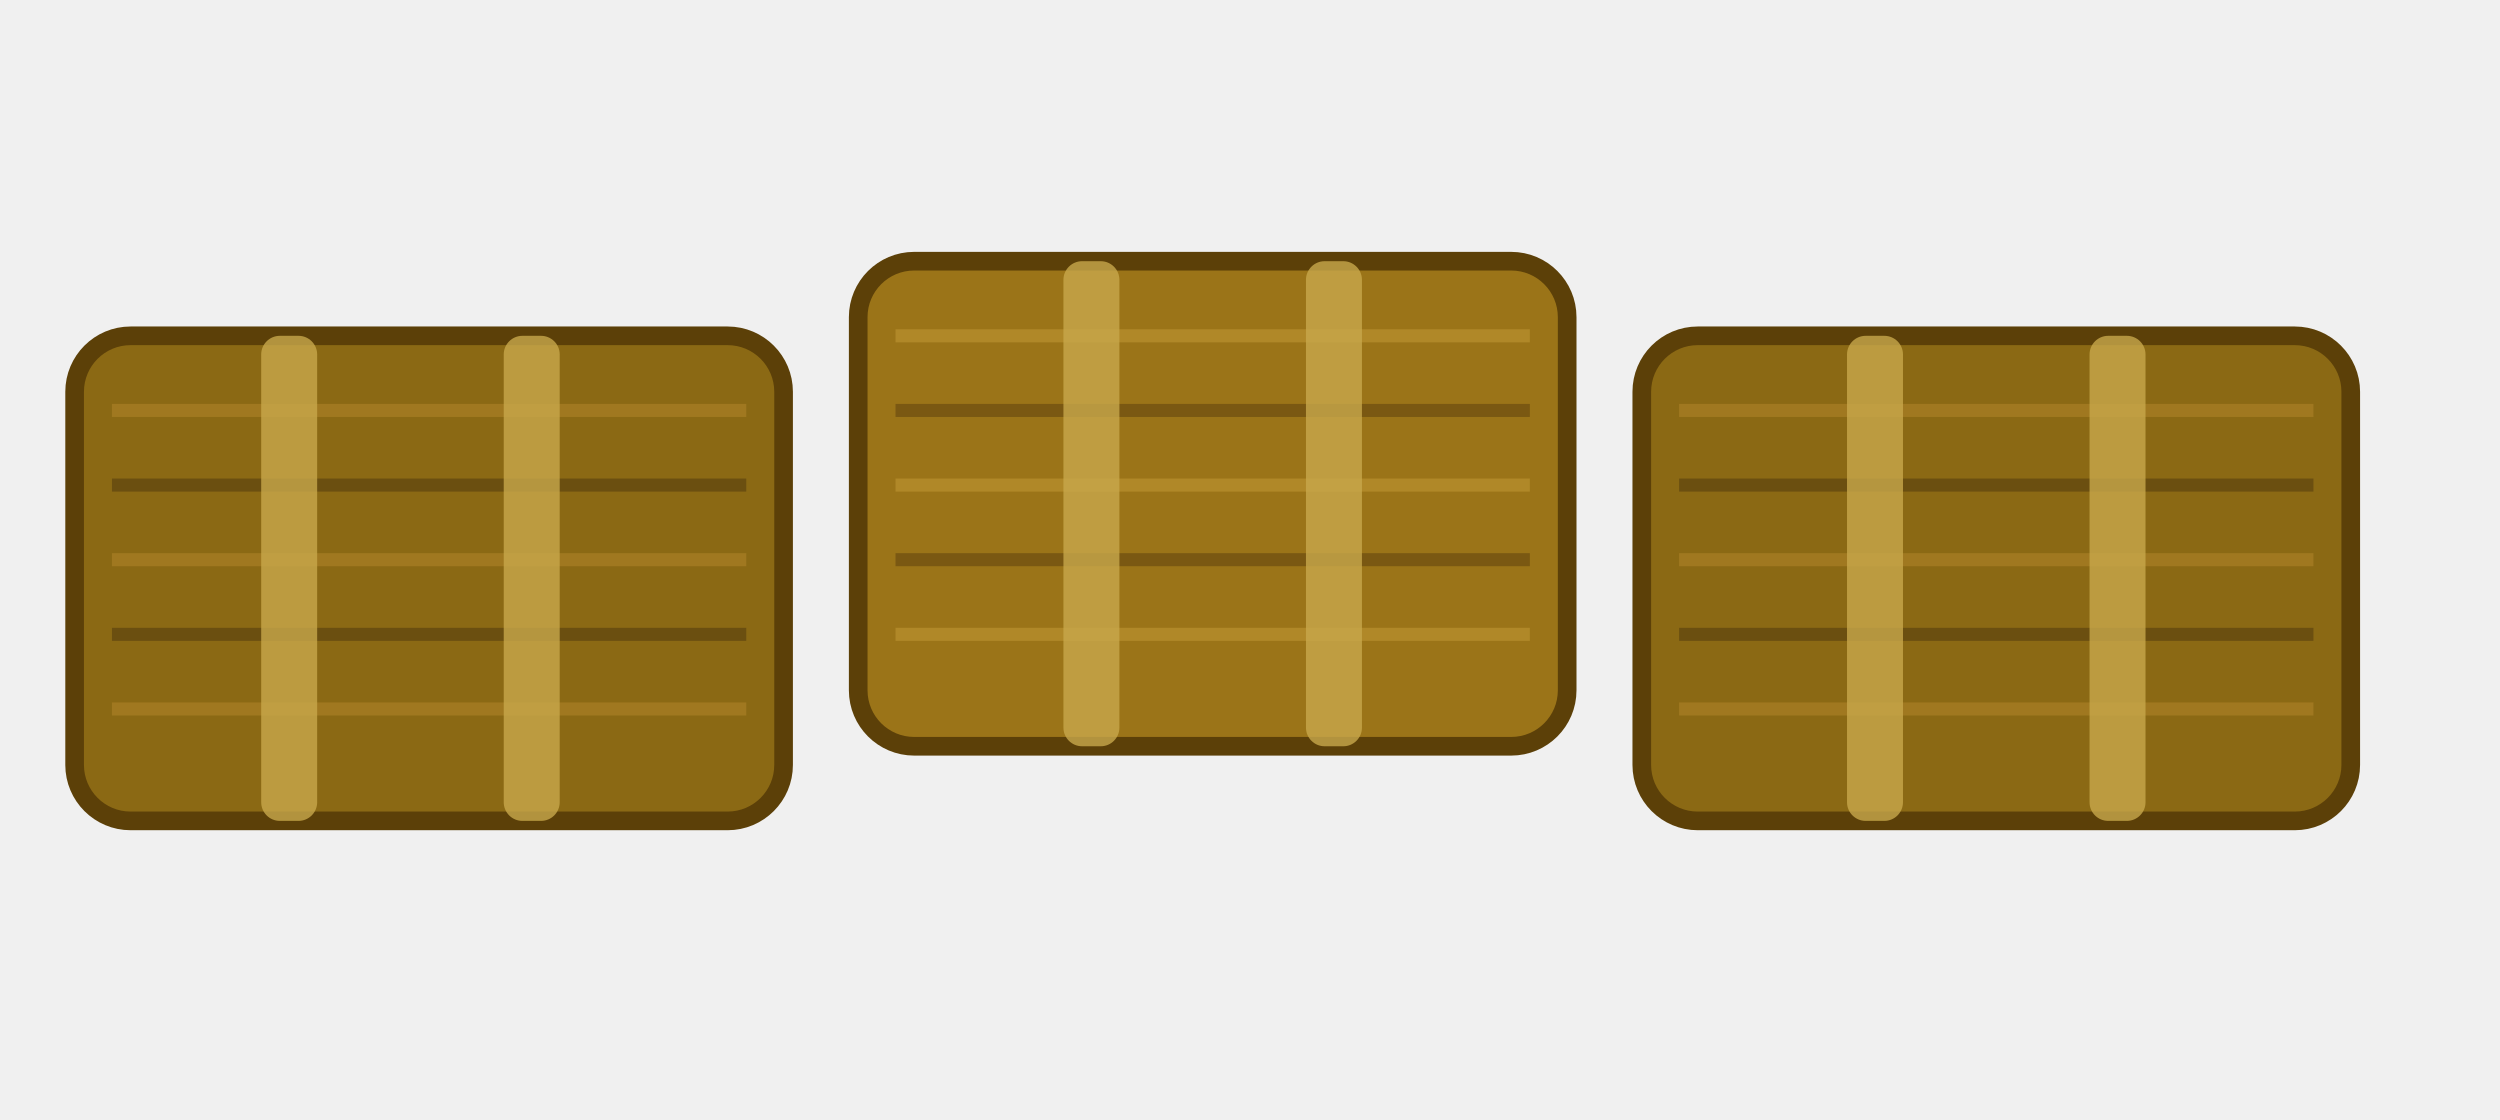
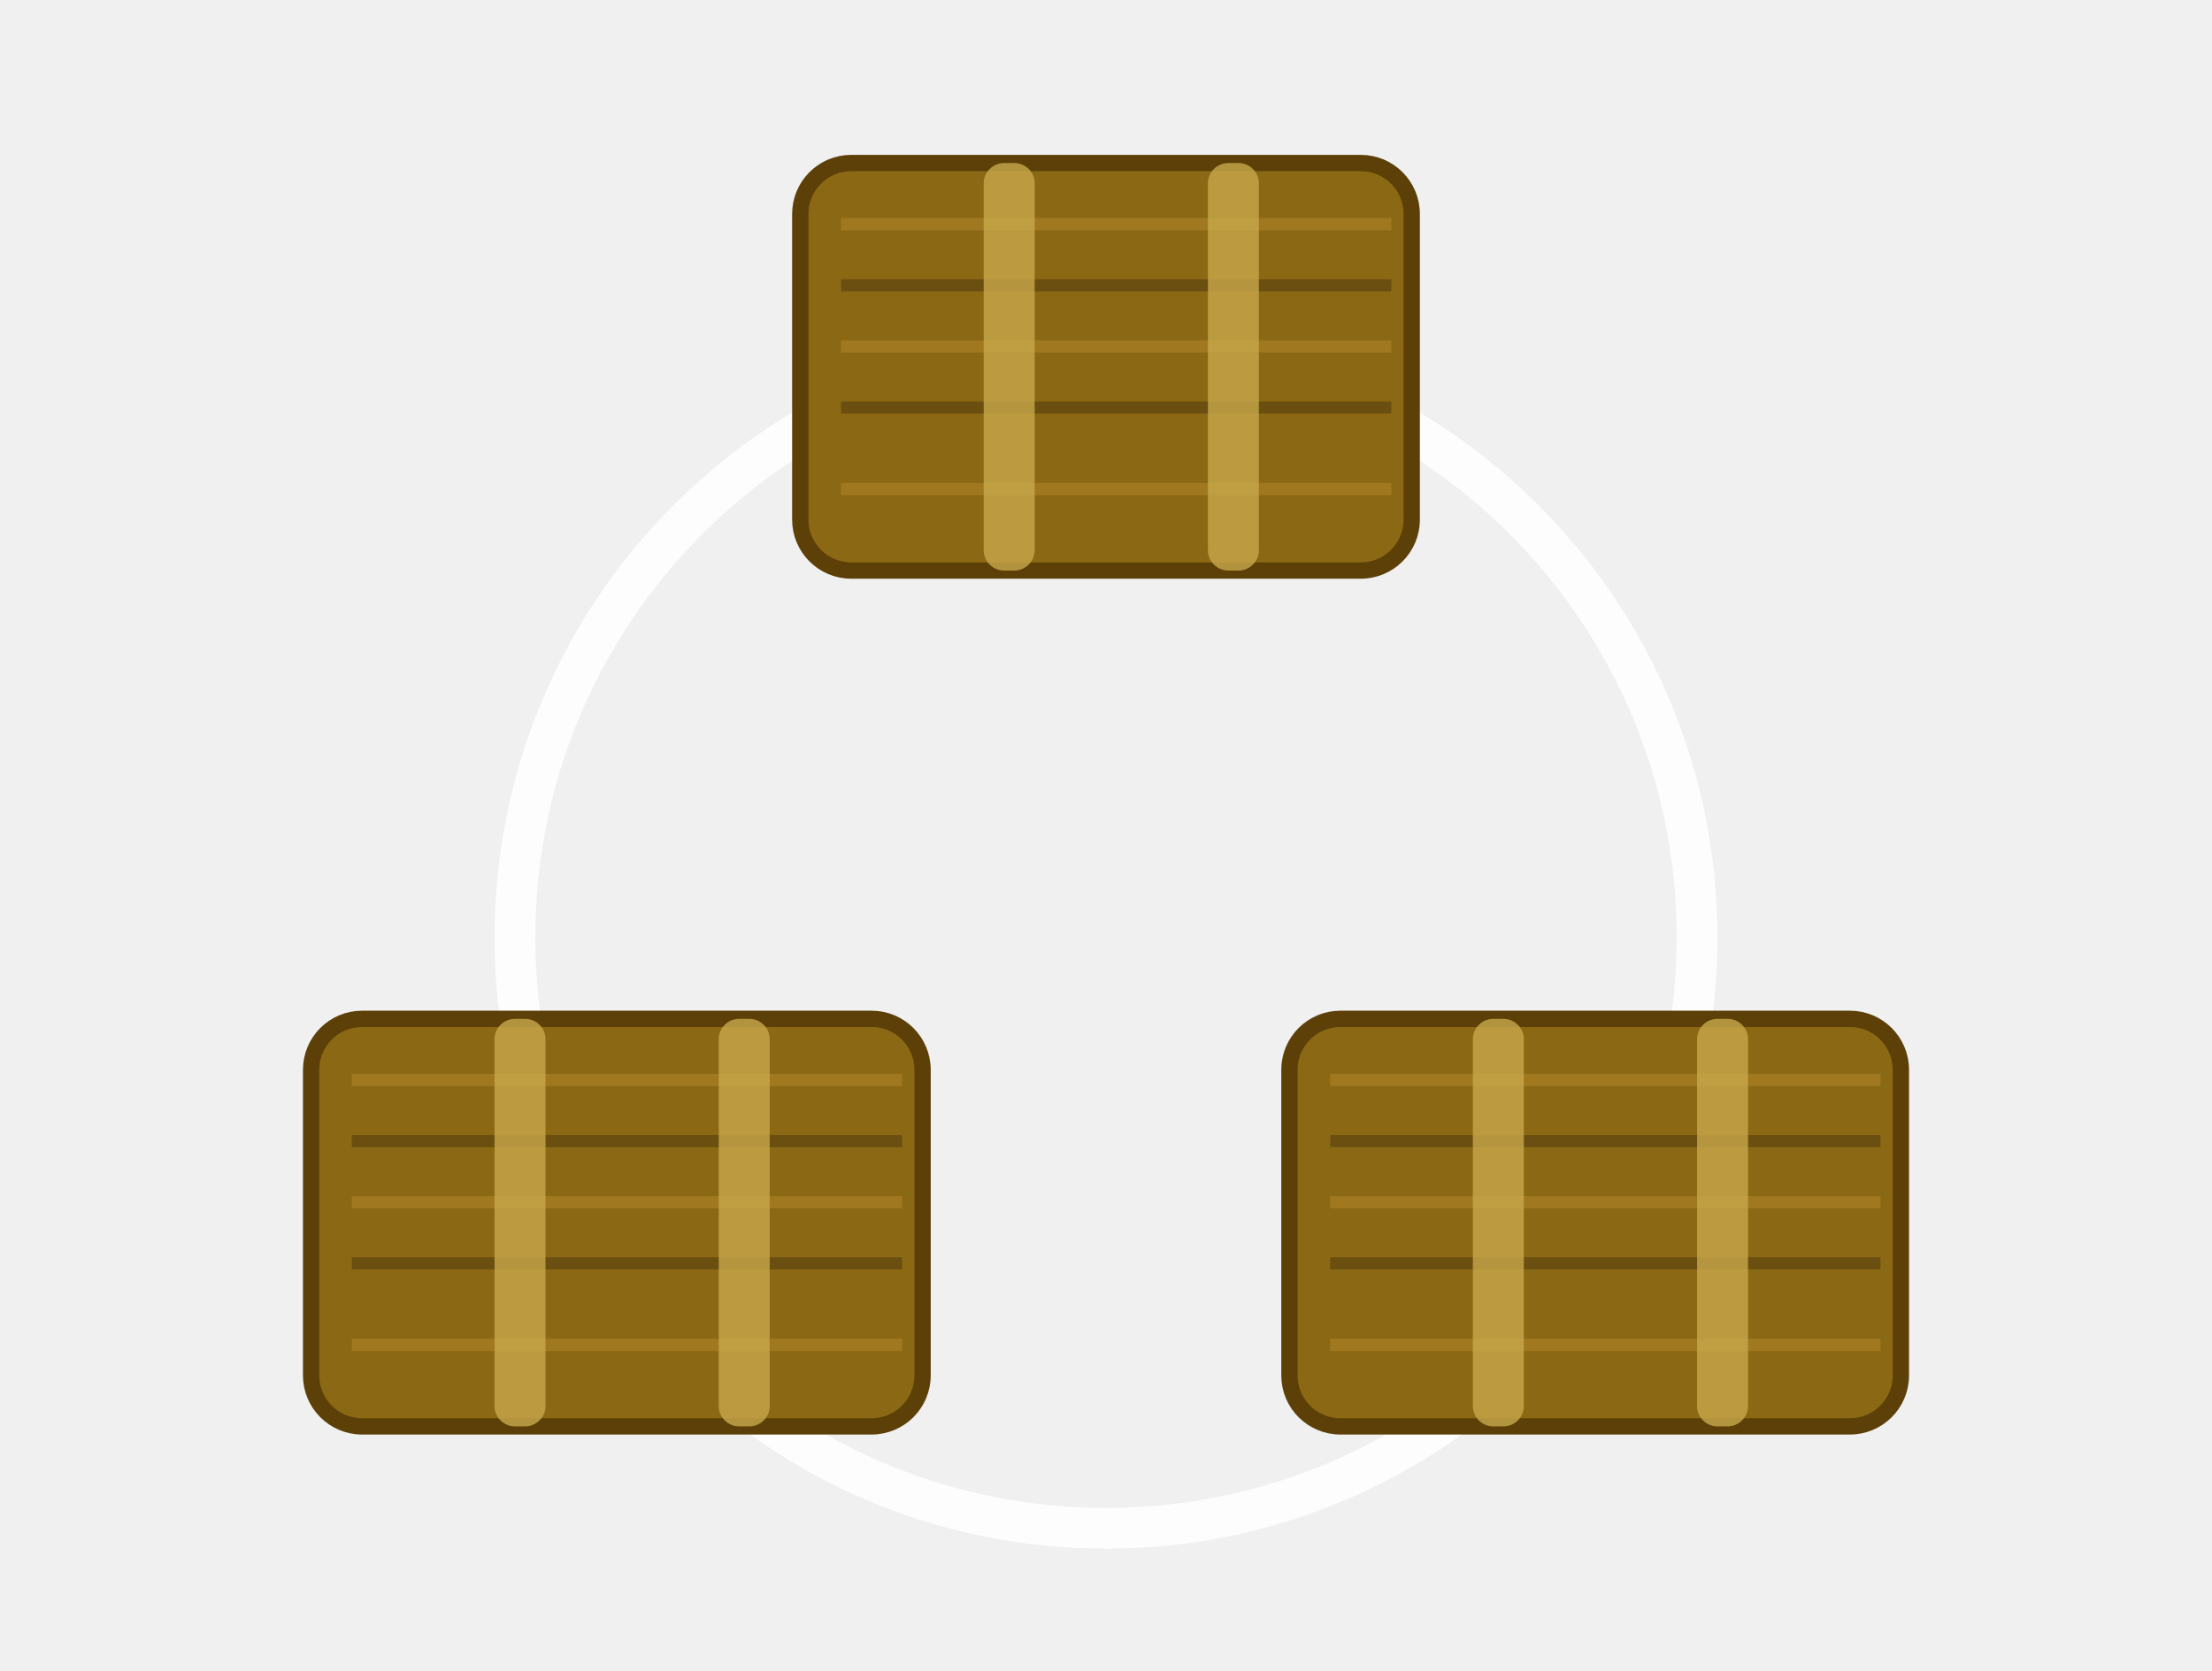
- <svg xmlns="http://www.w3.org/2000/svg" viewBox="0 0 134 60" width="134" height="60">
-   <rect x="4" y="18" width="38" height="26" rx="3" fill="#8B6914" />
-   <rect x="4" y="18" width="38" height="26" rx="3" fill="none" stroke="#5C4008" stroke-width="1" />
-   <line x1="6" y1="22" x2="40" y2="22" stroke="#A07820" stroke-width="0.7" />
-   <line x1="6" y1="26" x2="40" y2="26" stroke="#6B4F10" stroke-width="0.7" />
-   <line x1="6" y1="30" x2="40" y2="30" stroke="#A07820" stroke-width="0.7" />
-   <line x1="6" y1="34" x2="40" y2="34" stroke="#6B4F10" stroke-width="0.7" />
-   <line x1="6" y1="38" x2="40" y2="38" stroke="#A07820" stroke-width="0.7" />
-   <rect x="14" y="18" width="3" height="26" rx="1" fill="#C8A84B" opacity="0.8" />
-   <rect x="27" y="18" width="3" height="26" rx="1" fill="#C8A84B" opacity="0.8" />
-   <rect x="46" y="14" width="38" height="26" rx="3" fill="#9B7418" />
-   <rect x="46" y="14" width="38" height="26" rx="3" fill="none" stroke="#5C4008" stroke-width="1" />
-   <line x1="48" y1="18" x2="82" y2="18" stroke="#B08828" stroke-width="0.7" />
-   <line x1="48" y1="22" x2="82" y2="22" stroke="#7A5812" stroke-width="0.7" />
-   <line x1="48" y1="26" x2="82" y2="26" stroke="#B08828" stroke-width="0.7" />
-   <line x1="48" y1="30" x2="82" y2="30" stroke="#7A5812" stroke-width="0.7" />
-   <line x1="48" y1="34" x2="82" y2="34" stroke="#B08828" stroke-width="0.7" />
-   <rect x="57" y="14" width="3" height="26" rx="1" fill="#C8A84B" opacity="0.8" />
-   <rect x="70" y="14" width="3" height="26" rx="1" fill="#C8A84B" opacity="0.8" />
-   <rect x="88" y="18" width="38" height="26" rx="3" fill="#8B6914" />
-   <rect x="88" y="18" width="38" height="26" rx="3" fill="none" stroke="#5C4008" stroke-width="1" />
-   <line x1="90" y1="22" x2="124" y2="22" stroke="#A07820" stroke-width="0.7" />
-   <line x1="90" y1="26" x2="124" y2="26" stroke="#6B4F10" stroke-width="0.7" />
-   <line x1="90" y1="30" x2="124" y2="30" stroke="#A07820" stroke-width="0.7" />
-   <line x1="90" y1="34" x2="124" y2="34" stroke="#6B4F10" stroke-width="0.7" />
-   <line x1="90" y1="38" x2="124" y2="38" stroke="#A07820" stroke-width="0.7" />
-   <rect x="99" y="18" width="3" height="26" rx="1" fill="#C8A84B" opacity="0.8" />
-   <rect x="112" y="18" width="3" height="26" rx="1" fill="#C8A84B" opacity="0.8" />
+ <svg xmlns="http://www.w3.org/2000/svg" viewBox="0 0 108 82" width="90" height="68">
+   <circle cx="54" cy="46" r="29" fill="none" stroke="#ffffff" stroke-width="2" opacity="0.85" />
+   <rect x="39" y="8" width="30" height="20" rx="2.5" fill="#8B6914" />
+   <rect x="39" y="8" width="30" height="20" rx="2.5" fill="none" stroke="#5C4008" stroke-width="0.8" />
+   <line x1="41" y1="11" x2="68" y2="11" stroke="#A07820" stroke-width="0.6" />
+   <line x1="41" y1="14" x2="68" y2="14" stroke="#6B4F10" stroke-width="0.6" />
+   <line x1="41" y1="17" x2="68" y2="17" stroke="#A07820" stroke-width="0.6" />
+   <line x1="41" y1="20" x2="68" y2="20" stroke="#6B4F10" stroke-width="0.6" />
+   <line x1="41" y1="24" x2="68" y2="24" stroke="#A07820" stroke-width="0.6" />
+   <rect x="48" y="8" width="2.5" height="20" rx="1" fill="#C8A84B" opacity="0.8" />
+   <rect x="59" y="8" width="2.5" height="20" rx="1" fill="#C8A84B" opacity="0.8" />
+   <rect x="15" y="50" width="30" height="20" rx="2.5" fill="#8B6914" />
+   <rect x="15" y="50" width="30" height="20" rx="2.5" fill="none" stroke="#5C4008" stroke-width="0.8" />
+   <line x1="17" y1="53" x2="44" y2="53" stroke="#A07820" stroke-width="0.6" />
+   <line x1="17" y1="56" x2="44" y2="56" stroke="#6B4F10" stroke-width="0.6" />
+   <line x1="17" y1="59" x2="44" y2="59" stroke="#A07820" stroke-width="0.6" />
+   <line x1="17" y1="62" x2="44" y2="62" stroke="#6B4F10" stroke-width="0.6" />
+   <line x1="17" y1="66" x2="44" y2="66" stroke="#A07820" stroke-width="0.6" />
+   <rect x="24" y="50" width="2.5" height="20" rx="1" fill="#C8A84B" opacity="0.8" />
+   <rect x="35" y="50" width="2.5" height="20" rx="1" fill="#C8A84B" opacity="0.8" />
+   <rect x="63" y="50" width="30" height="20" rx="2.5" fill="#8B6914" />
+   <rect x="63" y="50" width="30" height="20" rx="2.5" fill="none" stroke="#5C4008" stroke-width="0.8" />
+   <line x1="65" y1="53" x2="92" y2="53" stroke="#A07820" stroke-width="0.6" />
+   <line x1="65" y1="56" x2="92" y2="56" stroke="#6B4F10" stroke-width="0.6" />
+   <line x1="65" y1="59" x2="92" y2="59" stroke="#A07820" stroke-width="0.6" />
+   <line x1="65" y1="62" x2="92" y2="62" stroke="#6B4F10" stroke-width="0.6" />
+   <line x1="65" y1="66" x2="92" y2="66" stroke="#A07820" stroke-width="0.6" />
+   <rect x="72" y="50" width="2.5" height="20" rx="1" fill="#C8A84B" opacity="0.8" />
+   <rect x="83" y="50" width="2.5" height="20" rx="1" fill="#C8A84B" opacity="0.8" />
</svg>
